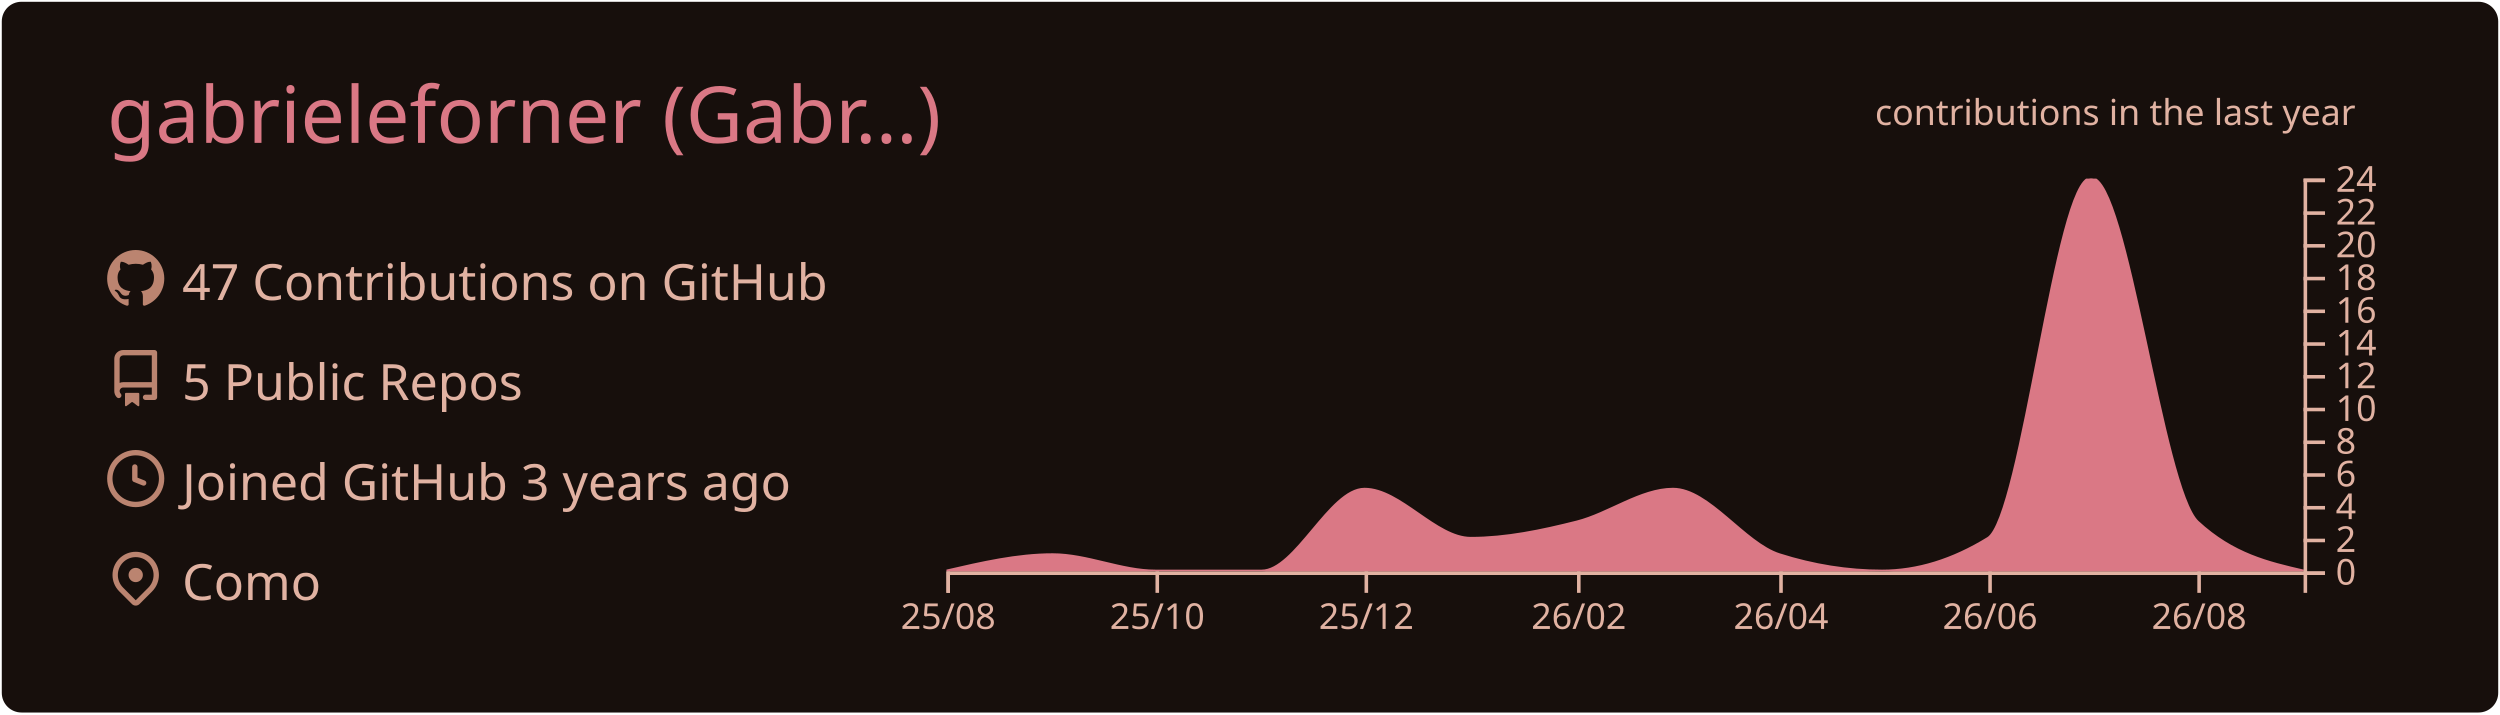
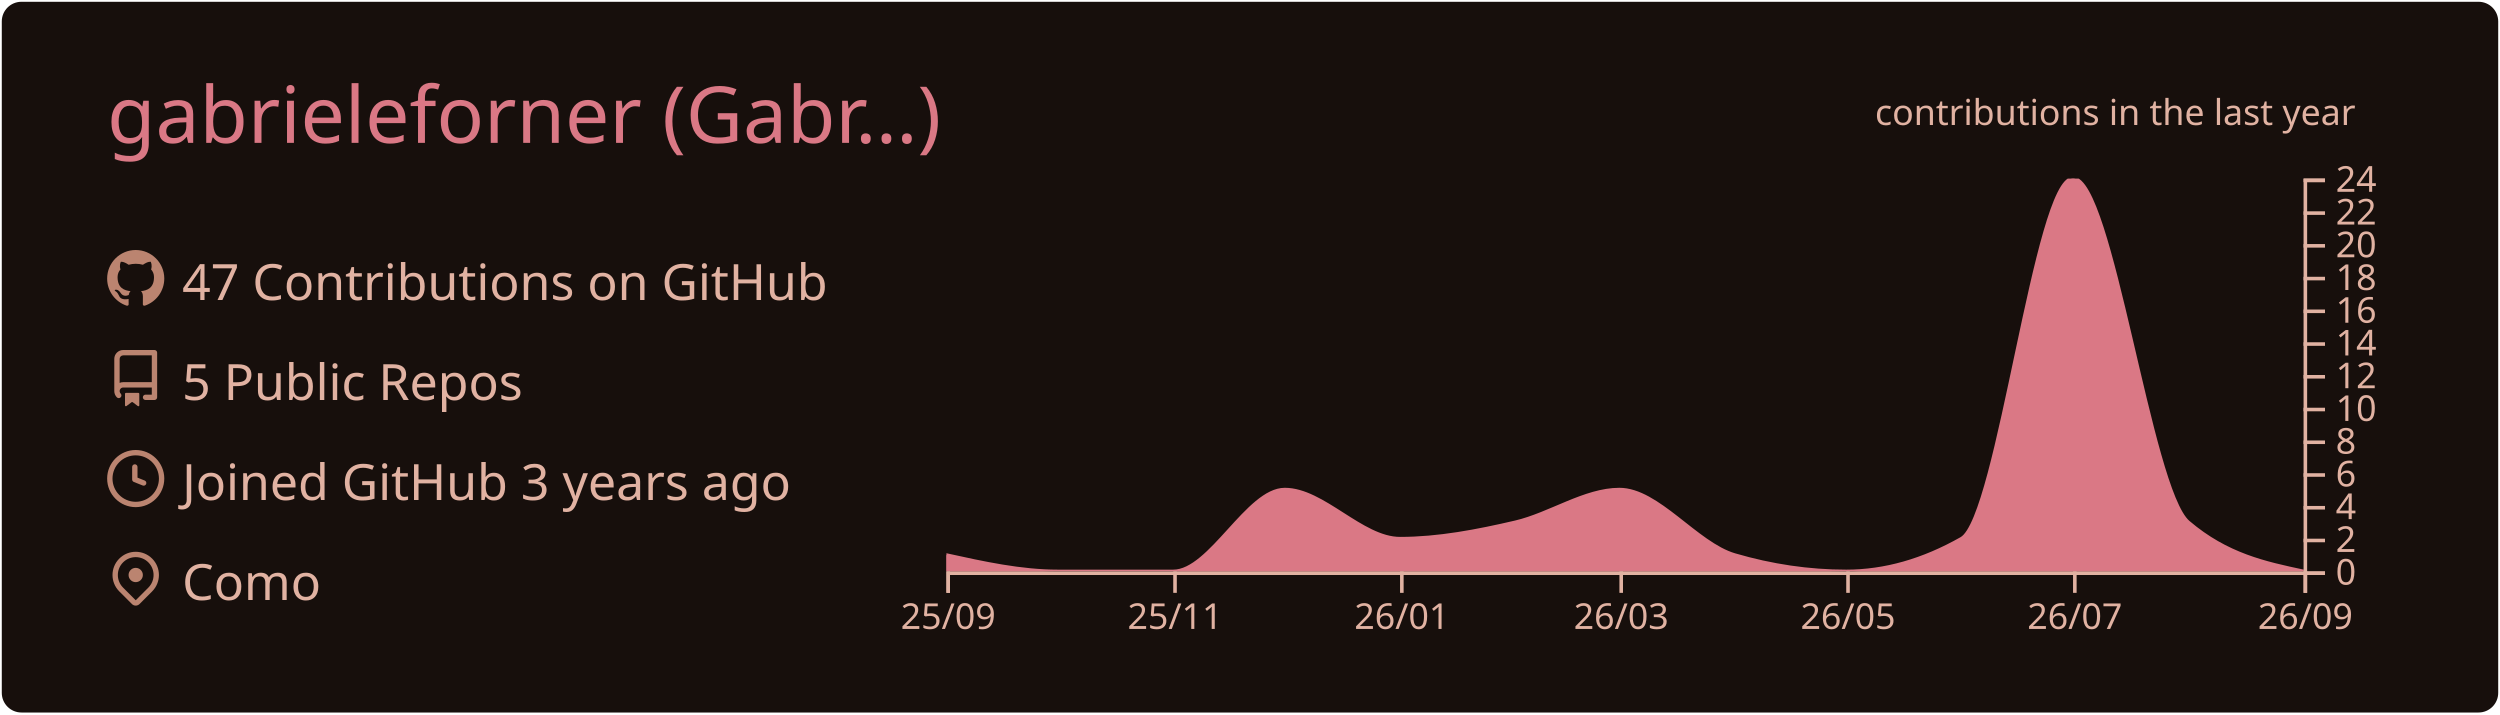
<svg xmlns="http://www.w3.org/2000/svg" width="700" height="200" viewBox="0 0 700 200">
  <style>* {
          font-family: 'Segoe UI', Ubuntu, "Helvetica Neue", Sans-Serif
        }</style>
  <g class="gpsc-root">
    <rect x="1" y="1" rx="5" ry="5" height="99%" width="99.714%" stroke="#170f0c" stroke-width="1" fill="#170f0c" stroke-opacity="1" />
    <text x="30" y="40" class="gpsc-item" style="--gpsc-i: 0; font-size: 22px; fill: #da7885;">gabrieleforner (Gabr…)</text>
    <g transform="translate(0,40)">
      <g transform="translate(30,30)">
        <g class="gpsc-item" style="--gpsc-i: 0;">
          <g transform="translate(0,0)" width="14" height="14" fill="#bb8470">
            <path fill-rule="evenodd" d="M8 0C3.58 0 0 3.58 0 8c0 3.54 2.29 6.53 5.47 7.59.4.07.55-.17.55-.38 0-.19-.01-.82-.01-1.49-2.01.37-2.53-.49-2.69-.94-.09-.23-.48-.94-.82-1.13-.28-.15-.68-.52-.01-.53.63-.01 1.08.58 1.23.82.72 1.21 1.87.87 2.33.66.07-.52.28-.87.51-1.07-1.78-.2-3.64-.89-3.64-3.95 0-.87.31-1.59.82-2.15-.08-.2-.36-1.02.08-2.12 0 0 .67-.21 2.2.82.64-.18 1.32-.27 2-.27.68 0 1.36.09 2 .27 1.53-1.04 2.2-.82 2.2-.82.44 1.1.16 1.92.08 2.12.51.56.82 1.27.82 2.15 0 3.07-1.87 3.75-3.65 3.95.29.25.54.73.54 1.48 0 1.07-.01 1.93-.01 2.2 0 .21.15.46.55.38A8.013 8.013 0 0016 8c0-4.42-3.58-8-8-8z" />
          </g>
        </g>
        <g class="gpsc-item" style="--gpsc-i: 1;">
          <g transform="translate(0,28)" width="14" height="14" fill="#bb8470">
            <path fill-rule="evenodd" d="M2 2.5A2.5 2.5 0 014.5 0h8.75a.75.75 0 01.75.75v12.5a.75.75 0 01-.75.75h-2.5a.75.75 0 110-1.5h1.75v-2h-8a1 1 0 00-.714 1.7.75.75 0 01-1.072 1.05A2.495 2.495 0 012 11.5v-9zm10.5-1V9h-8c-.356 0-.694.074-1 .208V2.5a1 1 0 011-1h8zM5 12.25v3.25a.25.25 0 00.4.2l1.45-1.087a.25.25 0 01.3 0L8.6 15.7a.25.25 0 00.4-.2v-3.25a.25.25 0 00-.25-.25h-3.5a.25.25 0 00-.25.25z" />
          </g>
        </g>
        <g class="gpsc-item" style="--gpsc-i: 2;">
          <g transform="translate(0,56)" width="14" height="14" fill="#bb8470">
            <path fill-rule="evenodd" d="M1.5 8a6.5 6.5 0 1113 0 6.5 6.5 0 01-13 0zM8 0a8 8 0 100 16A8 8 0 008 0zm.5 4.75a.75.75 0 00-1.5 0v3.5a.75.75 0 00.471.696l2.5 1a.75.75 0 00.557-1.392L8.5 7.742V4.75z" />
          </g>
        </g>
        <g class="gpsc-item" style="--gpsc-i: 3;">
          <g transform="translate(0,84)" width="14" height="14" fill="#bb8470">
            <path fill-rule="evenodd" d="M11.536 3.464a5 5 0 010 7.072L8 14.07l-3.536-3.535a5 5 0 117.072-7.072v.001zm1.06 8.132a6.5 6.5 0 10-9.192 0l3.535 3.536a1.5 1.5 0 002.122 0l3.535-3.536zM8 9a2 2 0 100-4 2 2 0 000 4z" />
          </g>
        </g>
        <text x="21" y="14" class="gpsc-item" style="--gpsc-i: 0; fill: #e1b2a2; font-size: 14px;">47 Contributions on GitHub</text>
        <text x="21" y="42" class="gpsc-item" style="--gpsc-i: 1; fill: #e1b2a2; font-size: 14px;">5 Public Repos</text>
        <text x="21" y="70" class="gpsc-item" style="--gpsc-i: 2; fill: #e1b2a2; font-size: 14px;">Joined GitHub 3 years ago</text>
        <text x="21" y="98" class="gpsc-item" style="--gpsc-i: 3; fill: #e1b2a2; font-size: 14px;">Como</text>
      </g>
      <g color="#da7885" transform="translate(295,10)">
        <clipPath id="gpsc-reveal-clip">
          <rect class="gpsc-reveal" x="-30" y="0" width="410" height="110" style="--gpsc-w: 410px; --gpsc-i: 4;" />
        </clipPath>
        <g clip-path="url(#gpsc-reveal-clip)" class="gpsc-chart" style="--gpsc-i: 4;">
-           <path transform="translate(-30,0)" stroke="#da7885" fill="#da7885" opacity="1" d="M0,110C9.916,107.708,19.832,105.417,29.747,105.417C39.343,105.417,48.939,110,58.535,110C68.451,110,78.367,110,88.283,110C97.879,110,107.475,87.083,117.071,87.083C126.987,87.083,136.902,100.833,146.818,100.833C156.734,100.833,166.65,98.753,176.566,96.25C185.522,93.99,194.478,87.083,203.434,87.083C213.35,87.083,223.266,102.259,233.182,105.417C242.778,108.472,252.374,110,261.97,110C271.886,110,281.801,106.944,291.717,100.833C301.313,94.919,310.909,0,320.505,0C330.421,0,340.337,87.083,350.253,96.25C360.168,105.417,370.084,107.708,380,110L380,110C370.084,110,360.168,110,350.253,110C340.337,110,330.421,110,320.505,110C310.909,110,301.313,110,291.717,110C281.801,110,271.886,110,261.97,110C252.374,110,242.778,110,233.182,110C223.266,110,213.35,110,203.434,110C194.478,110,185.522,110,176.566,110C166.65,110,156.734,110,146.818,110C136.902,110,126.987,110,117.071,110C107.475,110,97.879,110,88.283,110C78.367,110,68.451,110,58.535,110C48.939,110,39.343,110,29.747,110C19.832,110,9.916,110,0,110Z" />
+           <path transform="translate(-30,0)" stroke="#da7885" fill="#da7885" opacity="1" d="M0,105.417C10.411,107.708,20.822,110,31.233,110C41.991,110,52.749,110,63.507,110C73.918,110,84.329,87.083,94.74,87.083C105.498,87.083,116.256,100.833,127.014,100.833C137.772,100.833,148.53,98.753,159.288,96.25C169.005,93.99,178.721,87.083,188.438,87.083C199.196,87.083,209.954,102.259,220.712,105.417C231.123,108.472,241.534,110,251.945,110C262.703,110,273.461,106.944,284.219,100.833C294.63,94.919,305.041,0,315.452,0C326.21,0,336.968,87.083,347.726,96.25C358.484,105.417,369.242,107.708,380,110L380,110C369.242,110,358.484,110,347.726,110C336.968,110,326.21,110,315.452,110C305.041,110,294.63,110,284.219,110C273.461,110,262.703,110,251.945,110C241.534,110,231.123,110,220.712,110C209.954,110,199.196,110,188.438,110C178.721,110,169.005,110,159.288,110C148.53,110,137.772,110,127.014,110C116.256,110,105.498,110,94.74,110C84.329,110,73.918,110,63.507,110C52.749,110,41.991,110,31.233,110C20.822,110,10.411,110,0,110Z" />
        </g>
        <g color="#e1b2a2" transform="translate(-30,110)" fill="none" font-size="10" font-family="sans-serif" text-anchor="middle">
          <path class="domain" stroke="currentColor" d="M0.5,6V0.5H380.5V6" />
          <g class="tick" opacity="1" transform="translate(0.5,0)">
            <line stroke="currentColor" y2="6" />
-             <text fill="currentColor" y="9" dy="0.71em">25/08</text>
+             <text fill="currentColor" y="9" dy="0.71em">25/09</text>
          </g>
-           <g class="tick" opacity="1" transform="translate(59.03535,0)">
+           <g class="tick" opacity="1" transform="translate(64.00685,0)">
            <line stroke="currentColor" y2="6" />
-             <text fill="currentColor" y="9" dy="0.71em">25/10</text>
+             <text fill="currentColor" y="9" dy="0.71em">25/11</text>
          </g>
-           <g class="tick" opacity="1" transform="translate(117.5707,0)">
+           <g class="tick" opacity="1" transform="translate(127.5137,0)">
            <line stroke="currentColor" y2="6" />
-             <text fill="currentColor" y="9" dy="0.71em">25/12</text>
+             <text fill="currentColor" y="9" dy="0.71em">26/01</text>
          </g>
-           <g class="tick" opacity="1" transform="translate(177.0657,0)">
+           <g class="tick" opacity="1" transform="translate(188.9384,0)">
            <line stroke="currentColor" y2="6" />
-             <text fill="currentColor" y="9" dy="0.71em">26/02</text>
+             <text fill="currentColor" y="9" dy="0.71em">26/03</text>
          </g>
-           <g class="tick" opacity="1" transform="translate(233.6818,0)">
+           <g class="tick" opacity="1" transform="translate(252.4452,0)">
            <line stroke="currentColor" y2="6" />
-             <text fill="currentColor" y="9" dy="0.71em">26/04</text>
+             <text fill="currentColor" y="9" dy="0.71em">26/05</text>
          </g>
-           <g class="tick" opacity="1" transform="translate(292.2172,0)">
+           <g class="tick" opacity="1" transform="translate(315.9521,0)">
            <line stroke="currentColor" y2="6" />
-             <text fill="currentColor" y="9" dy="0.71em">26/06</text>
+             <text fill="currentColor" y="9" dy="0.71em">26/07</text>
          </g>
-           <g class="tick" opacity="1" transform="translate(350.7525,0)">
+           <g class="tick" opacity="1" transform="translate(380.5,0)">
            <line stroke="currentColor" y2="6" />
-             <text fill="currentColor" y="9" dy="0.71em">26/08</text>
+             <text fill="currentColor" y="9" dy="0.71em">26/09</text>
          </g>
        </g>
        <g color="#e1b2a2" transform="translate(350,0)" fill="none" font-size="10" font-family="sans-serif" text-anchor="start">
          <path class="domain" stroke="currentColor" d="M6,110.5H0.5V0.5H6" />
          <g class="tick" opacity="1" transform="translate(0,110.5)">
            <line stroke="currentColor" x2="6" />
            <text fill="currentColor" x="9" dy="0.32em">0</text>
          </g>
          <g class="tick" opacity="1" transform="translate(0,101.3333)">
            <line stroke="currentColor" x2="6" />
            <text fill="currentColor" x="9" dy="0.32em">2</text>
          </g>
          <g class="tick" opacity="1" transform="translate(0,92.16667)">
            <line stroke="currentColor" x2="6" />
            <text fill="currentColor" x="9" dy="0.32em">4</text>
          </g>
          <g class="tick" opacity="1" transform="translate(0,83)">
            <line stroke="currentColor" x2="6" />
            <text fill="currentColor" x="9" dy="0.32em">6</text>
          </g>
          <g class="tick" opacity="1" transform="translate(0,73.83333)">
            <line stroke="currentColor" x2="6" />
            <text fill="currentColor" x="9" dy="0.32em">8</text>
          </g>
          <g class="tick" opacity="1" transform="translate(0,64.66667)">
            <line stroke="currentColor" x2="6" />
            <text fill="currentColor" x="9" dy="0.32em">10</text>
          </g>
          <g class="tick" opacity="1" transform="translate(0,55.5)">
            <line stroke="currentColor" x2="6" />
            <text fill="currentColor" x="9" dy="0.32em">12</text>
          </g>
          <g class="tick" opacity="1" transform="translate(0,46.33333)">
            <line stroke="currentColor" x2="6" />
            <text fill="currentColor" x="9" dy="0.32em">14</text>
          </g>
          <g class="tick" opacity="1" transform="translate(0,37.16667)">
            <line stroke="currentColor" x2="6" />
            <text fill="currentColor" x="9" dy="0.32em">16</text>
          </g>
          <g class="tick" opacity="1" transform="translate(0,28)">
            <line stroke="currentColor" x2="6" />
            <text fill="currentColor" x="9" dy="0.32em">18</text>
          </g>
          <g class="tick" opacity="1" transform="translate(0,18.83333)">
            <line stroke="currentColor" x2="6" />
            <text fill="currentColor" x="9" dy="0.32em">20</text>
          </g>
          <g class="tick" opacity="1" transform="translate(0,9.666667)">
            <line stroke="currentColor" x2="6" />
            <text fill="currentColor" x="9" dy="0.32em">22</text>
          </g>
          <g class="tick" opacity="1" transform="translate(0,0.5)">
            <line stroke="currentColor" x2="6" />
            <text fill="currentColor" x="9" dy="0.32em">24</text>
          </g>
        </g>
        <g>
          <text y="-15" x="230" style="fill: #e1b2a2; font-size: 10px;">contributions in the last year</text>
        </g>
      </g>
    </g>
  </g>
</svg>
